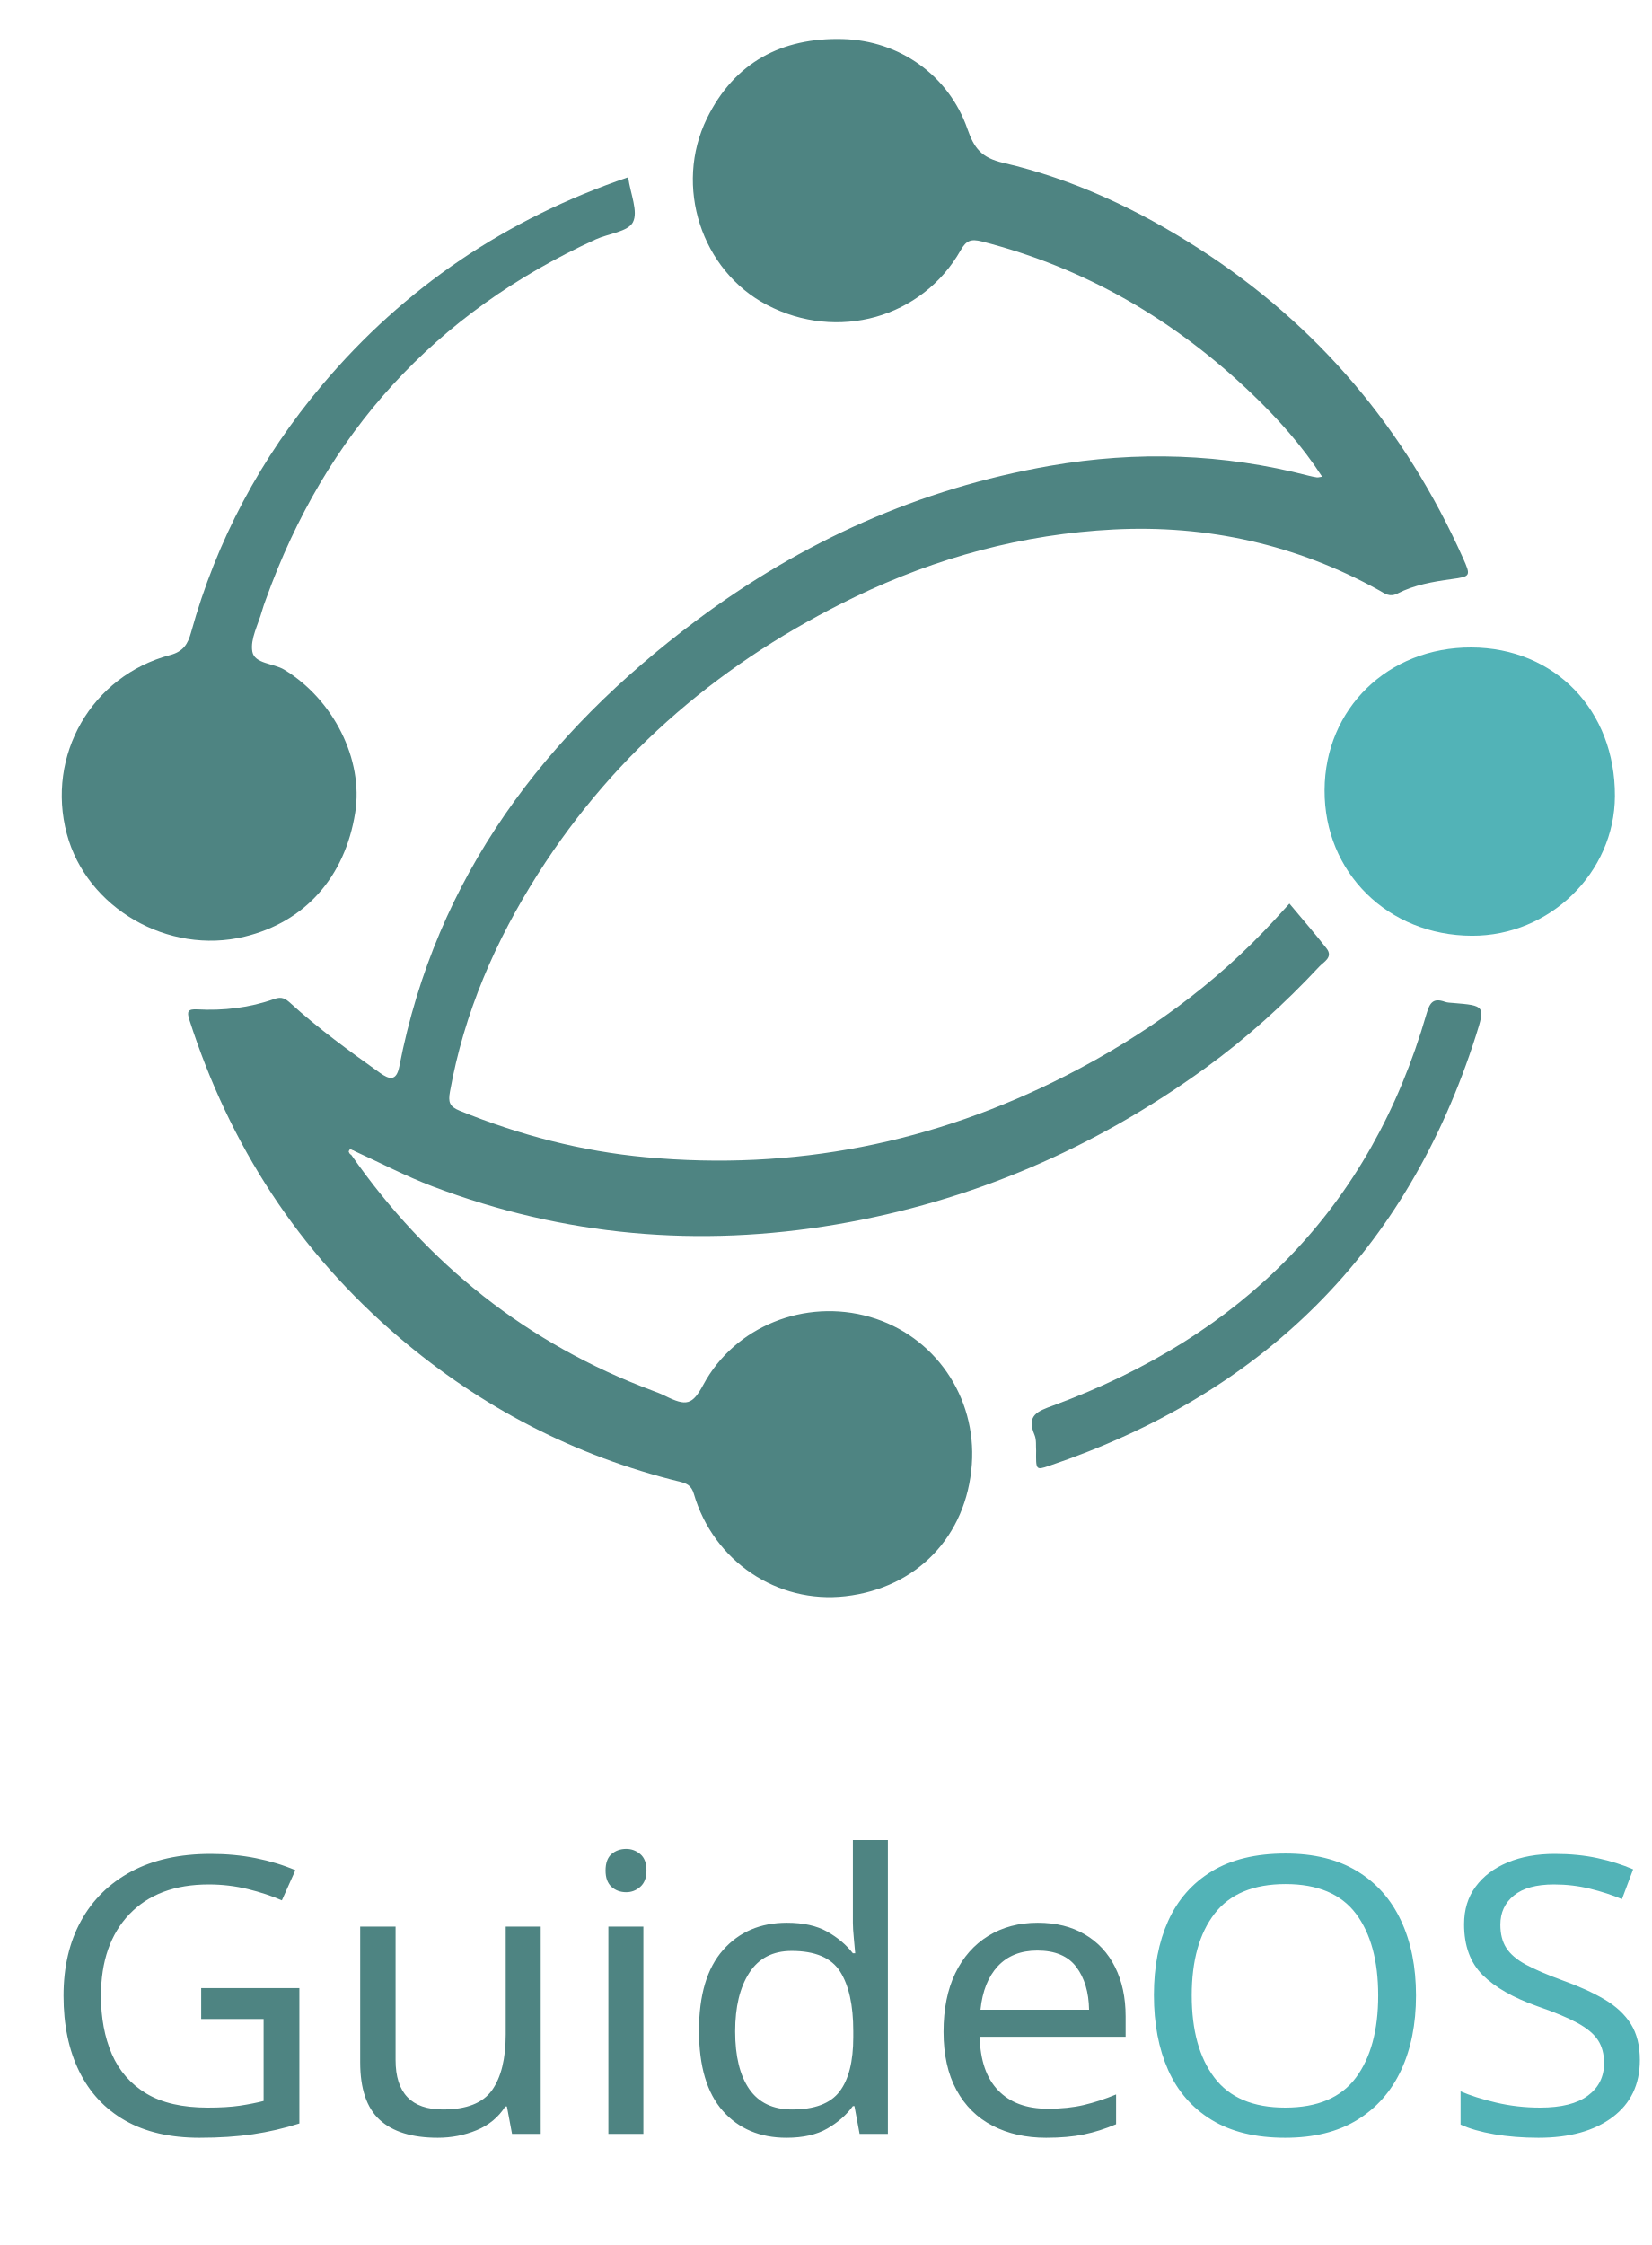
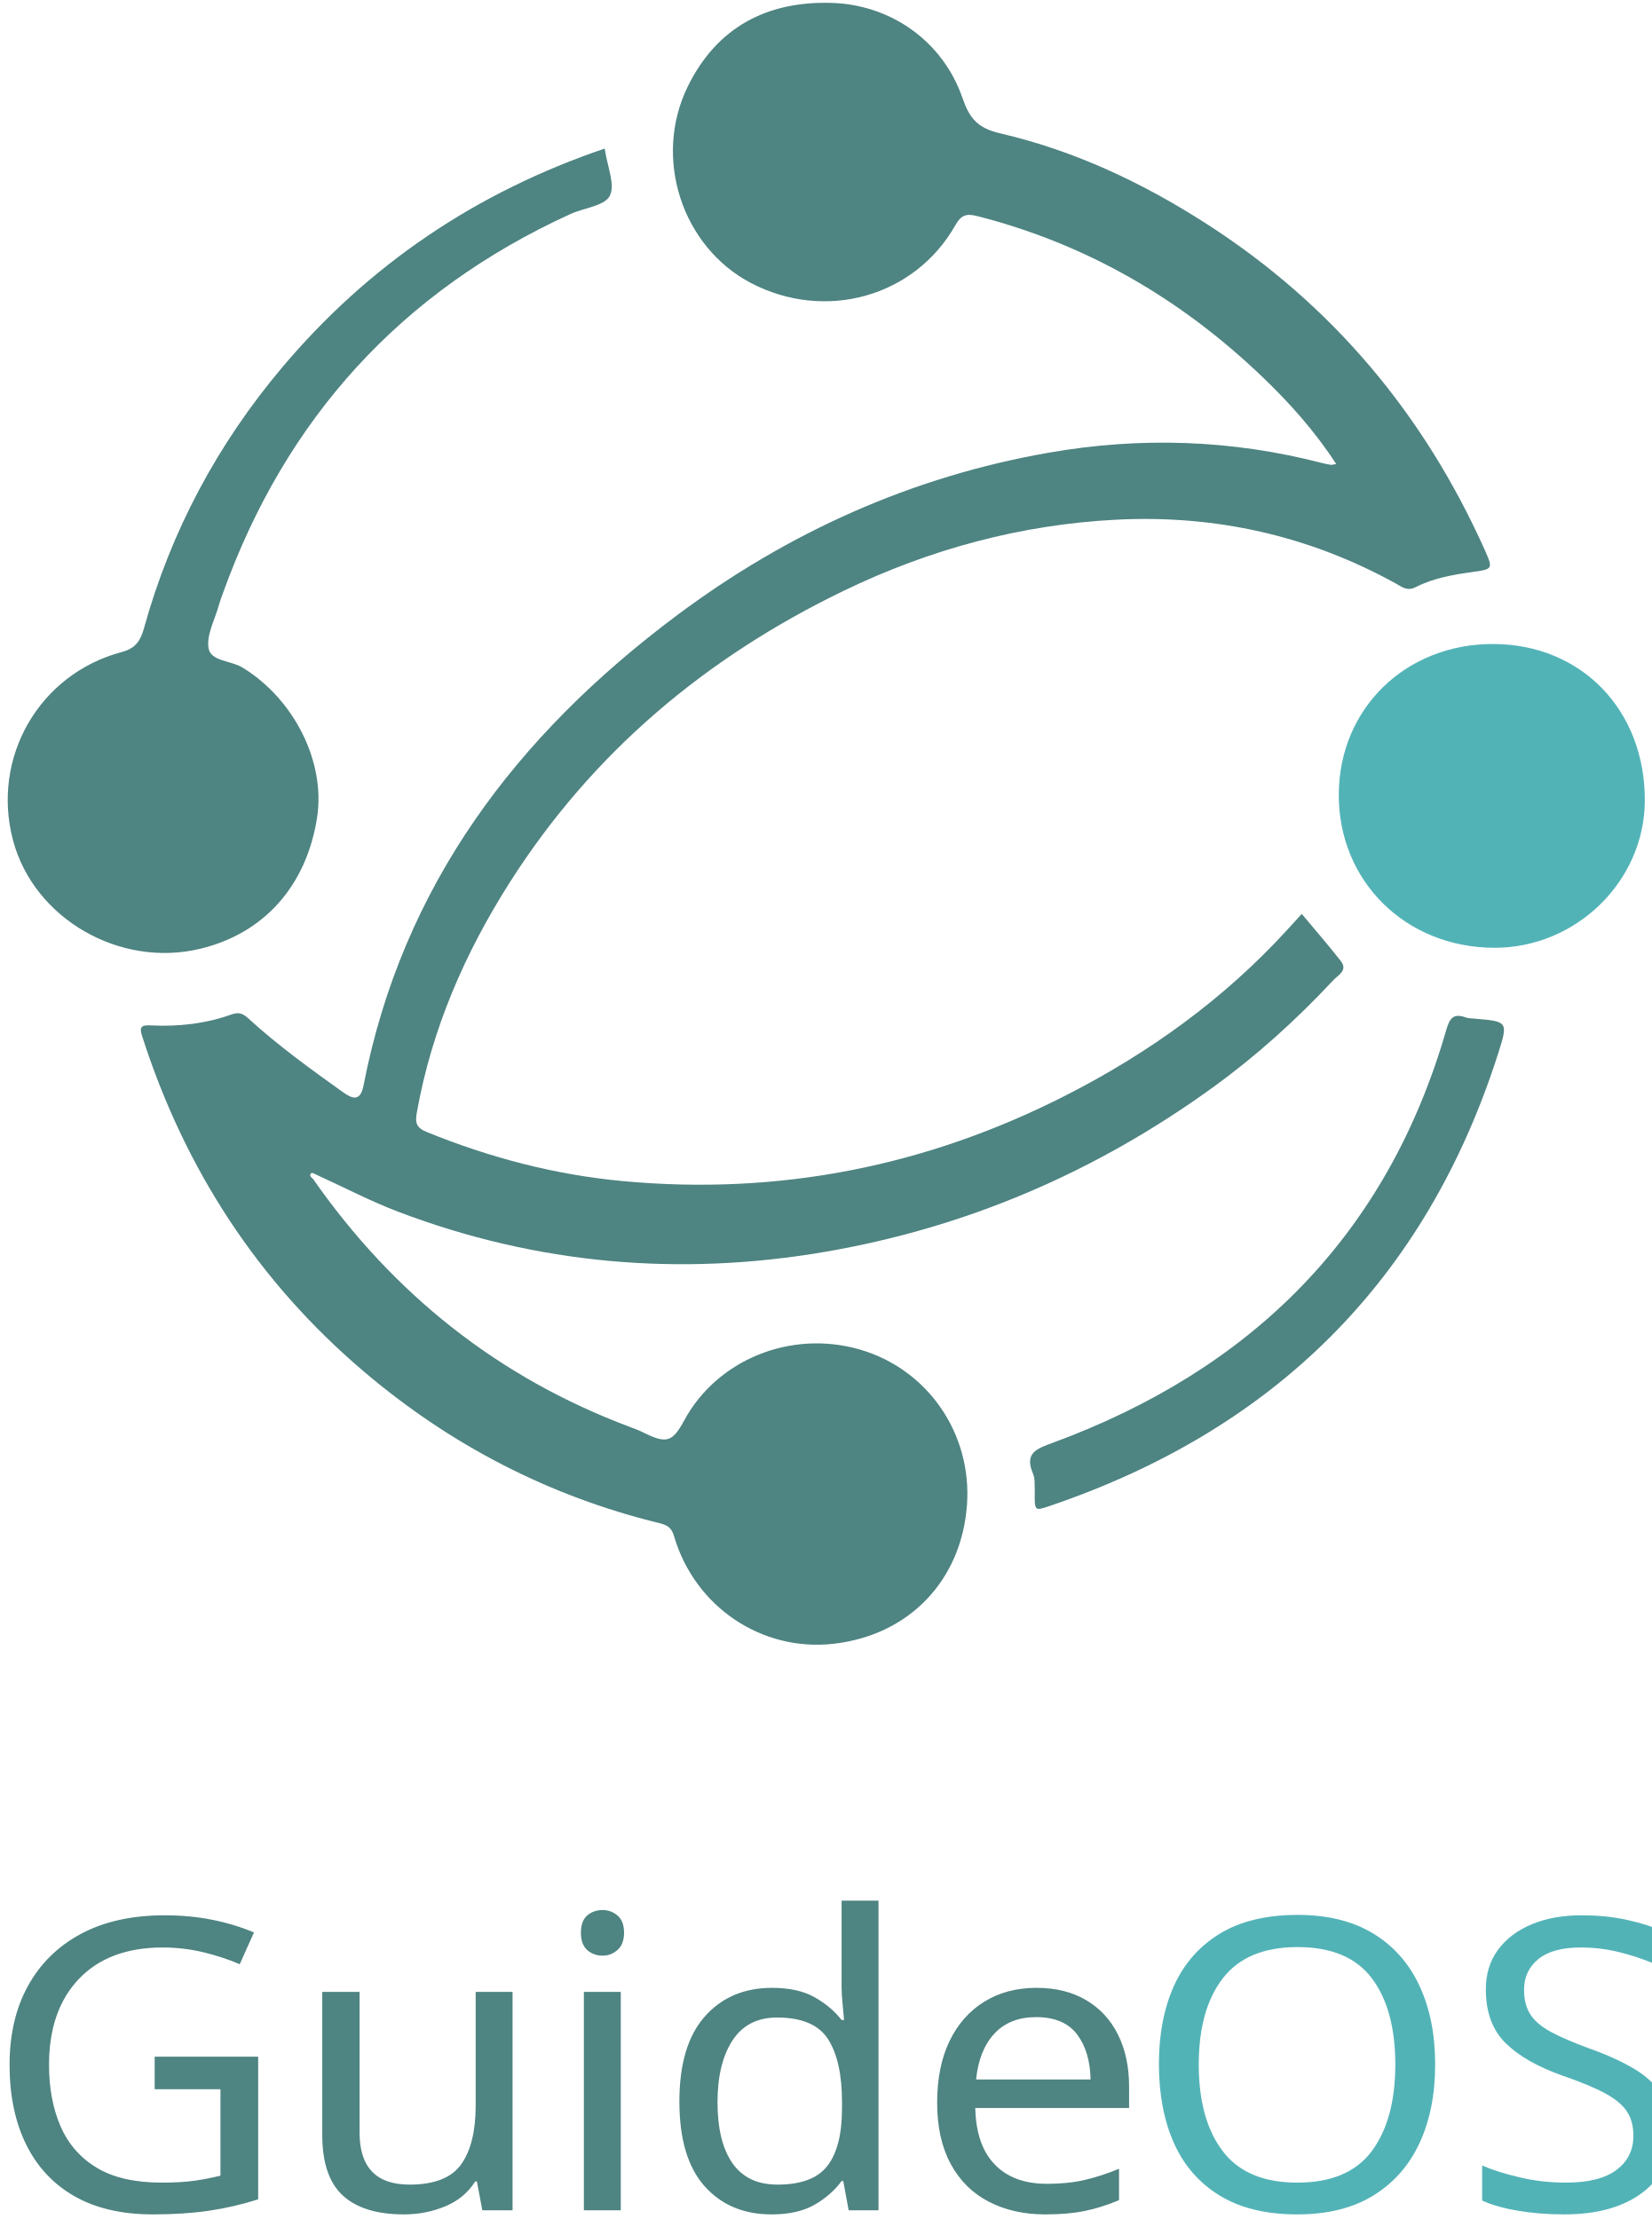
- <svg xmlns="http://www.w3.org/2000/svg" version="1.1" id="Слой_1" x="0px" y="0px" width="273px" height="371px" viewBox="284 25 273 371" enable-background="new 284 25 273 371" xml:space="preserve">
+ <svg xmlns="http://www.w3.org/2000/svg" version="1.1" id="Слой_1" x="0px" y="0px" width="259px" height="348px" viewBox="293 31 259 348" enable-background="new 293 31 259 348" xml:space="preserve">
  <g>
    <path fill-rule="evenodd" clip-rule="evenodd" fill="#4E8482" d="M342.049,215.834c12.607,18.076,29.073,31.221,49.77,38.965   c0.7,0.262,1.405,0.526,2.072,0.859c3.599,1.795,4.558,1.52,6.386-1.87c5.156-9.567,16.741-14.265,27.515-11.157   c10.676,3.077,17.652,13.181,16.839,24.382c-0.861,11.861-9.078,20.423-20.898,21.774c-11.263,1.287-21.803-5.771-25.048-16.918   c-0.404-1.387-1.19-1.729-2.32-2.005c-17.346-4.251-32.78-12.265-46.359-23.812c-16.637-14.146-28.05-31.782-34.714-52.543   c-0.441-1.373-0.229-1.783,1.304-1.702c4.348,0.232,8.645-0.256,12.755-1.728c1.229-0.439,1.857-0.034,2.674,0.713   c4.626,4.221,9.696,7.879,14.782,11.511c1.516,1.082,2.711,1.435,3.197-1.065c6.093-31.385,24.02-54.951,49.065-73.679   c17.478-13.067,36.922-21.836,58.501-25.585c14.349-2.493,28.607-2.021,42.732,1.637c0.453,0.117,0.915,0.211,1.378,0.281   c0.174,0.025,0.361-0.045,0.854-0.115c-3.347-5.16-7.324-9.602-11.64-13.729c-12.723-12.168-27.468-20.765-44.607-25.149   c-1.793-0.458-2.574-0.174-3.492,1.444c-6.377,11.235-20.399,15.138-32.046,9.036c-10.787-5.651-15.409-19.607-9.885-30.845   c4.52-9.193,12.305-13.356,22.445-13.084c9.378,0.25,17.52,6.004,20.598,14.862c1.094,3.148,2.27,4.754,5.951,5.607   c11.584,2.685,22.299,7.732,32.316,14.17c19.68,12.646,34.08,29.819,43.633,51.114c1.344,2.999,1.296,3.065-1.882,3.501   c-3.08,0.423-6.149,0.954-8.926,2.373c-1.336,0.682-2.116-0.011-3.064-0.535c-13.659-7.556-28.368-10.828-43.868-10.041   c-14.969,0.761-29.259,4.627-42.755,11.146c-21.617,10.445-39.409,25.357-52.369,45.73c-7.063,11.104-12.233,22.996-14.57,36.041   c-0.303,1.688-0.099,2.443,1.603,3.135c9.889,4.021,20.088,6.691,30.731,7.68c24.484,2.271,47.637-2.325,69.501-13.484   c12.994-6.631,24.68-15.049,34.57-25.848c0.759-0.829,1.515-1.662,2.349-2.576c2.104,2.524,4.189,4.913,6.139,7.409   c1.139,1.459-0.471,2.217-1.18,2.978c-5.783,6.195-12.039,11.862-18.922,16.841c-18.329,13.261-38.634,21.992-60.889,25.787   c-22.727,3.878-45.051,1.948-66.729-6.266c-4.473-1.693-8.683-3.921-13.021-5.886c-0.236-0.075-0.603-0.287-0.688-0.206   C341.484,215.32,341.77,215.596,342.049,215.834z" />
    <path fill-rule="evenodd" clip-rule="evenodd" fill="#4E8482" d="M387.822,54.298c0.398,2.789,1.692,5.664,0.796,7.418   c-0.809,1.582-4.044,1.879-6.162,2.846c-26.571,12.14-44.659,32.058-54.516,59.512c-0.222,0.617-0.458,1.233-0.63,1.865   c-0.619,2.259-1.973,4.659-1.601,6.749c0.36,2.021,3.489,1.896,5.282,2.984c8.11,4.918,13.115,14.832,11.72,23.62   c-1.693,10.661-8.304,18.075-18.277,20.492c-12.647,3.068-26.112-4.71-29.385-16.975c-3.458-12.955,4.061-26.117,17.068-29.559   c2.188-0.579,2.938-1.845,3.454-3.707c4.222-15.247,11.536-28.9,21.706-40.959C350.84,72.503,367.684,61.141,387.822,54.298z" />
    <path fill-rule="evenodd" clip-rule="evenodd" fill="#52B3B7" d="M527.191,131.997c13.808,0.05,23.792,10.385,23.735,24.568   c-0.051,12.639-10.781,23.116-23.627,23.073c-13.904-0.047-24.431-10.452-24.363-24.082   C503.002,142.083,513.437,131.949,527.191,131.997z" />
    <path fill-rule="evenodd" clip-rule="evenodd" fill="#4E8482" d="M455.262,264.711c-0.063-0.734,0.082-1.765-0.27-2.587   c-1.391-3.268,0.543-3.918,3.116-4.864c31.148-11.475,52.383-32.487,61.693-64.771c0.533-1.851,1.146-2.603,3.022-1.935   c0.434,0.153,0.925,0.158,1.392,0.196c5.2,0.433,5.304,0.463,3.749,5.347c-11.39,35.771-35.222,59.227-70.631,71.169   C455.232,267.975,455.214,267.921,455.262,264.711z" />
    <path fill-rule="evenodd" clip-rule="evenodd" fill="#FDF8F3" d="M342.049,215.834c-0.279-0.238-0.564-0.515-0.213-0.852   c0.085-0.081,0.452,0.131,0.688,0.206C342.365,215.404,342.207,215.619,342.049,215.834z" />
  </g>
  <text transform="matrix(1.0284 0 0 1 290.5 377.6377)">
    <tspan x="0" y="0" fill="#4E8482" font-family="'Corbel-Bold'" font-size="63.909">Guide</tspan>
    <tspan x="162.081" y="0" font-family="'Corbel-Bold'" font-size="63.909"> </tspan>
    <tspan x="175.249" y="0" fill="#52B3B7" font-family="'Corbel-Bold'" font-size="63.909">OS</tspan>
  </text>
</svg>
